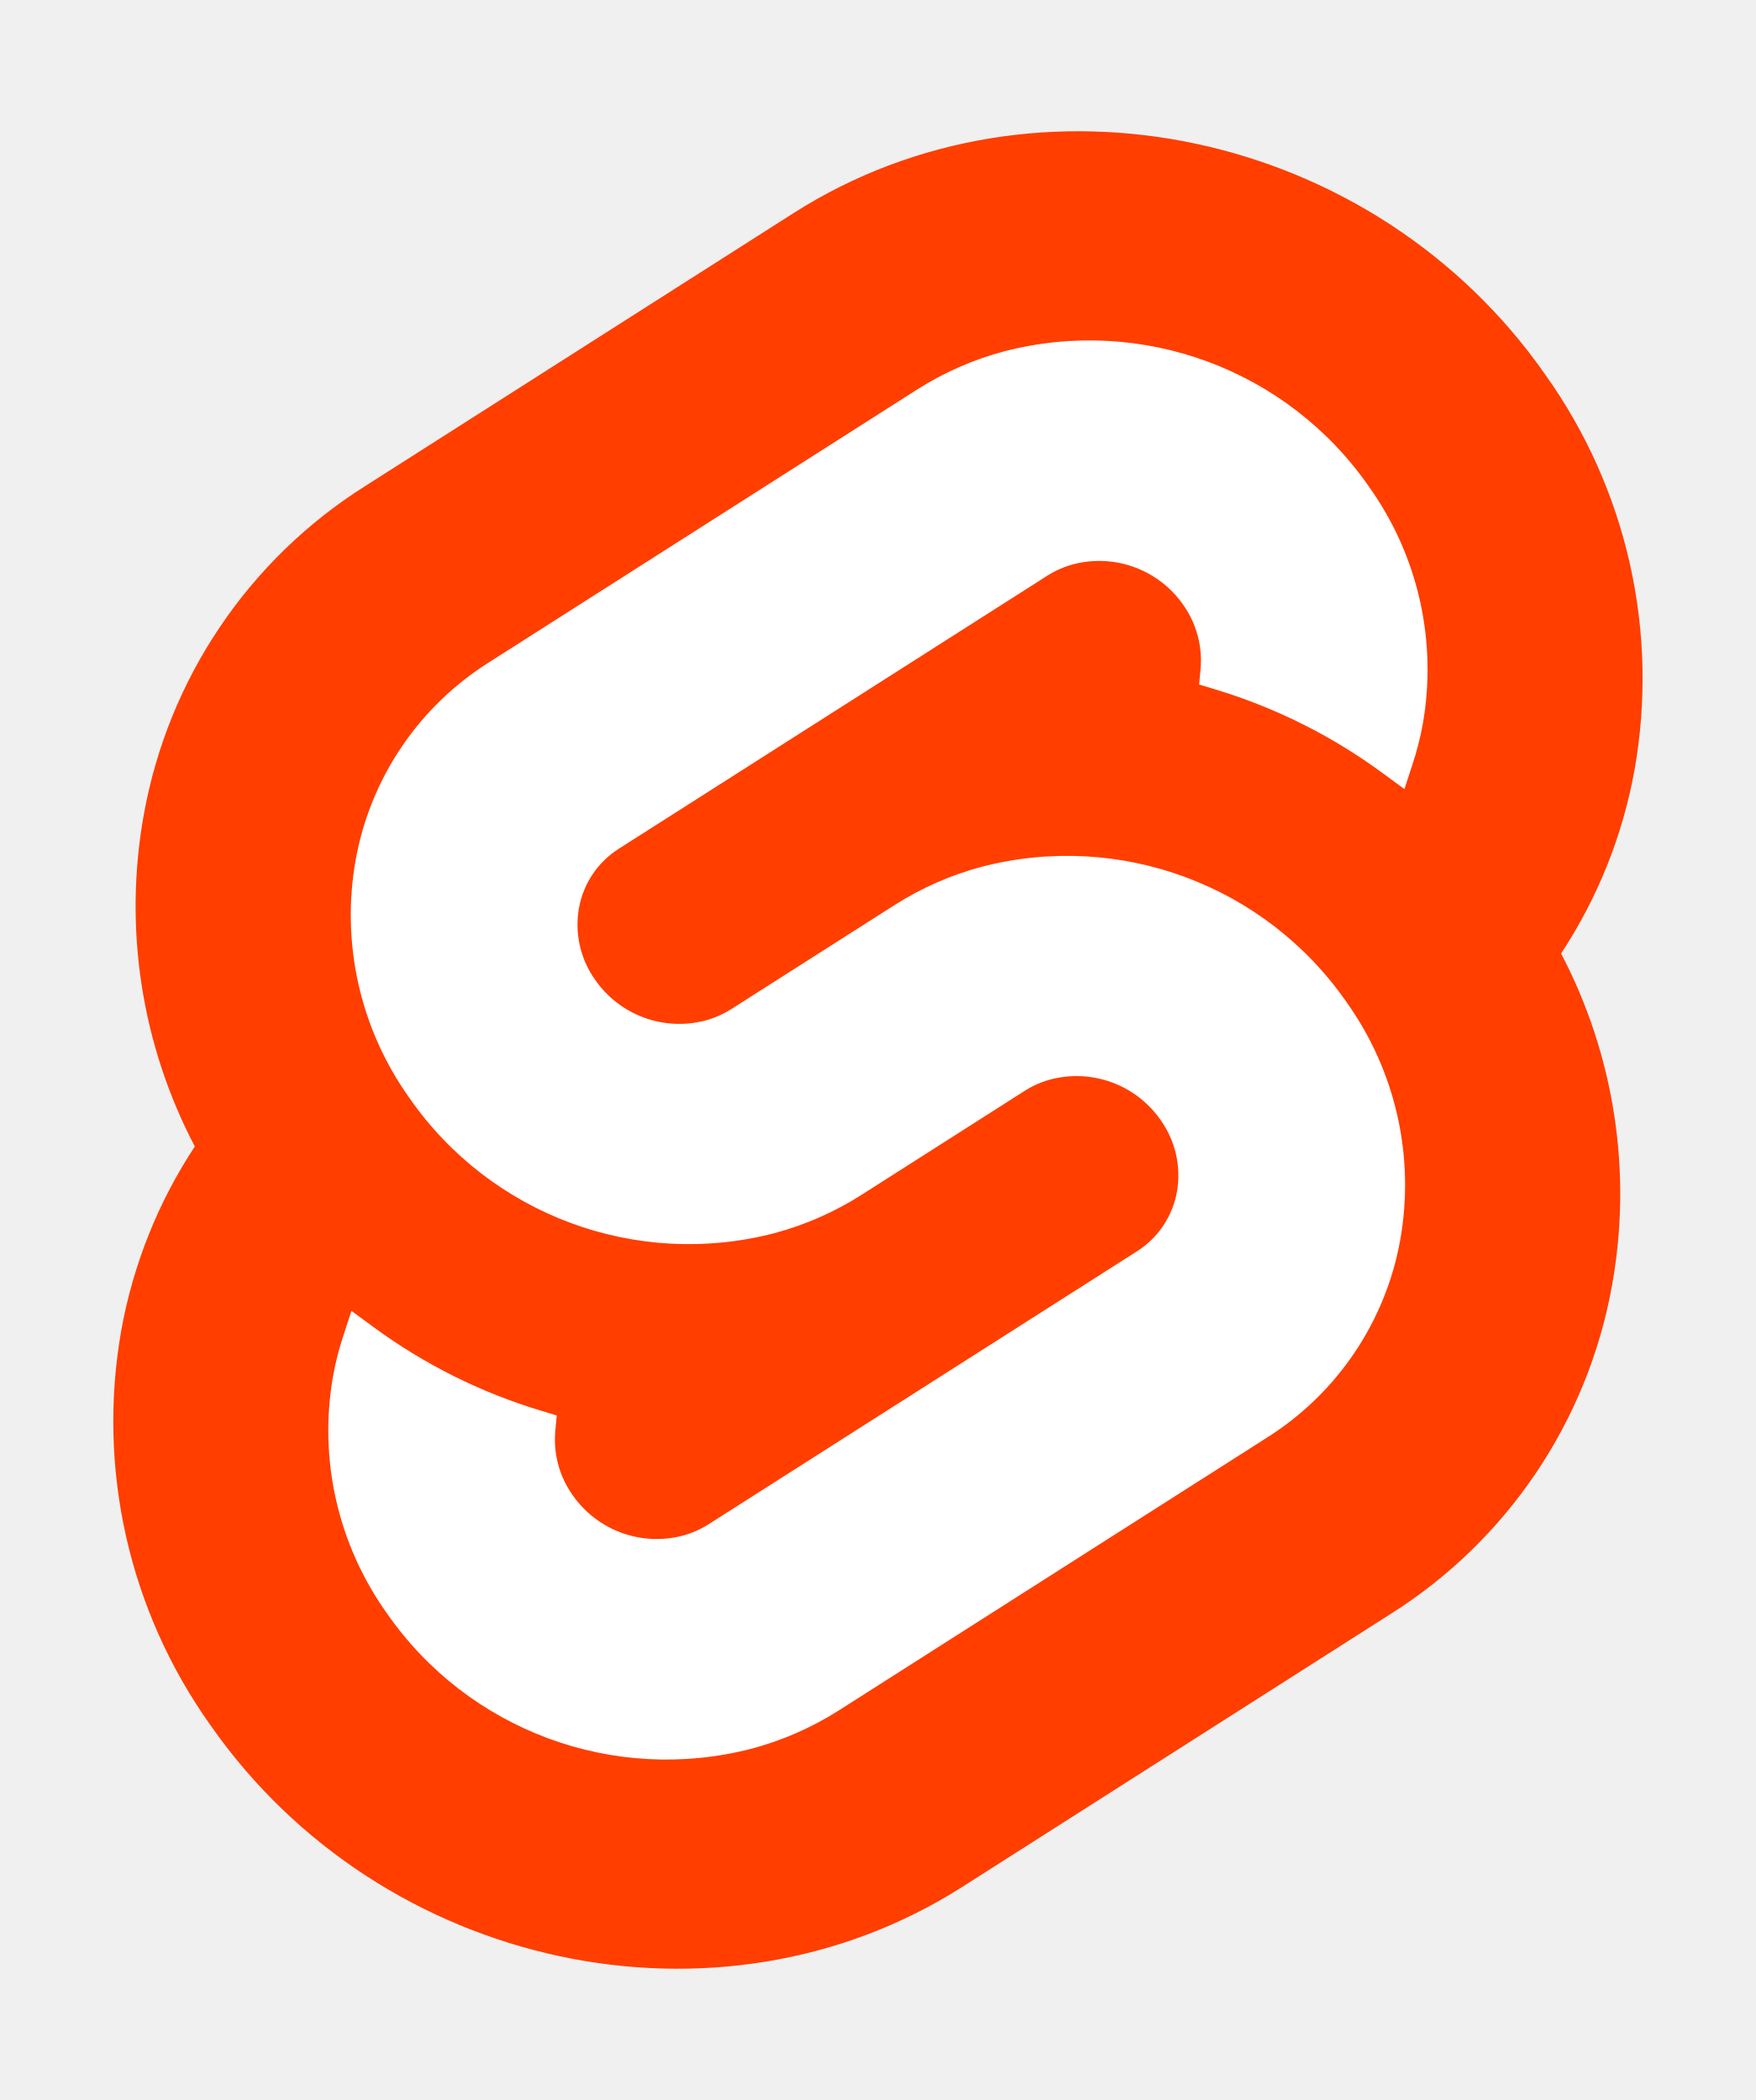
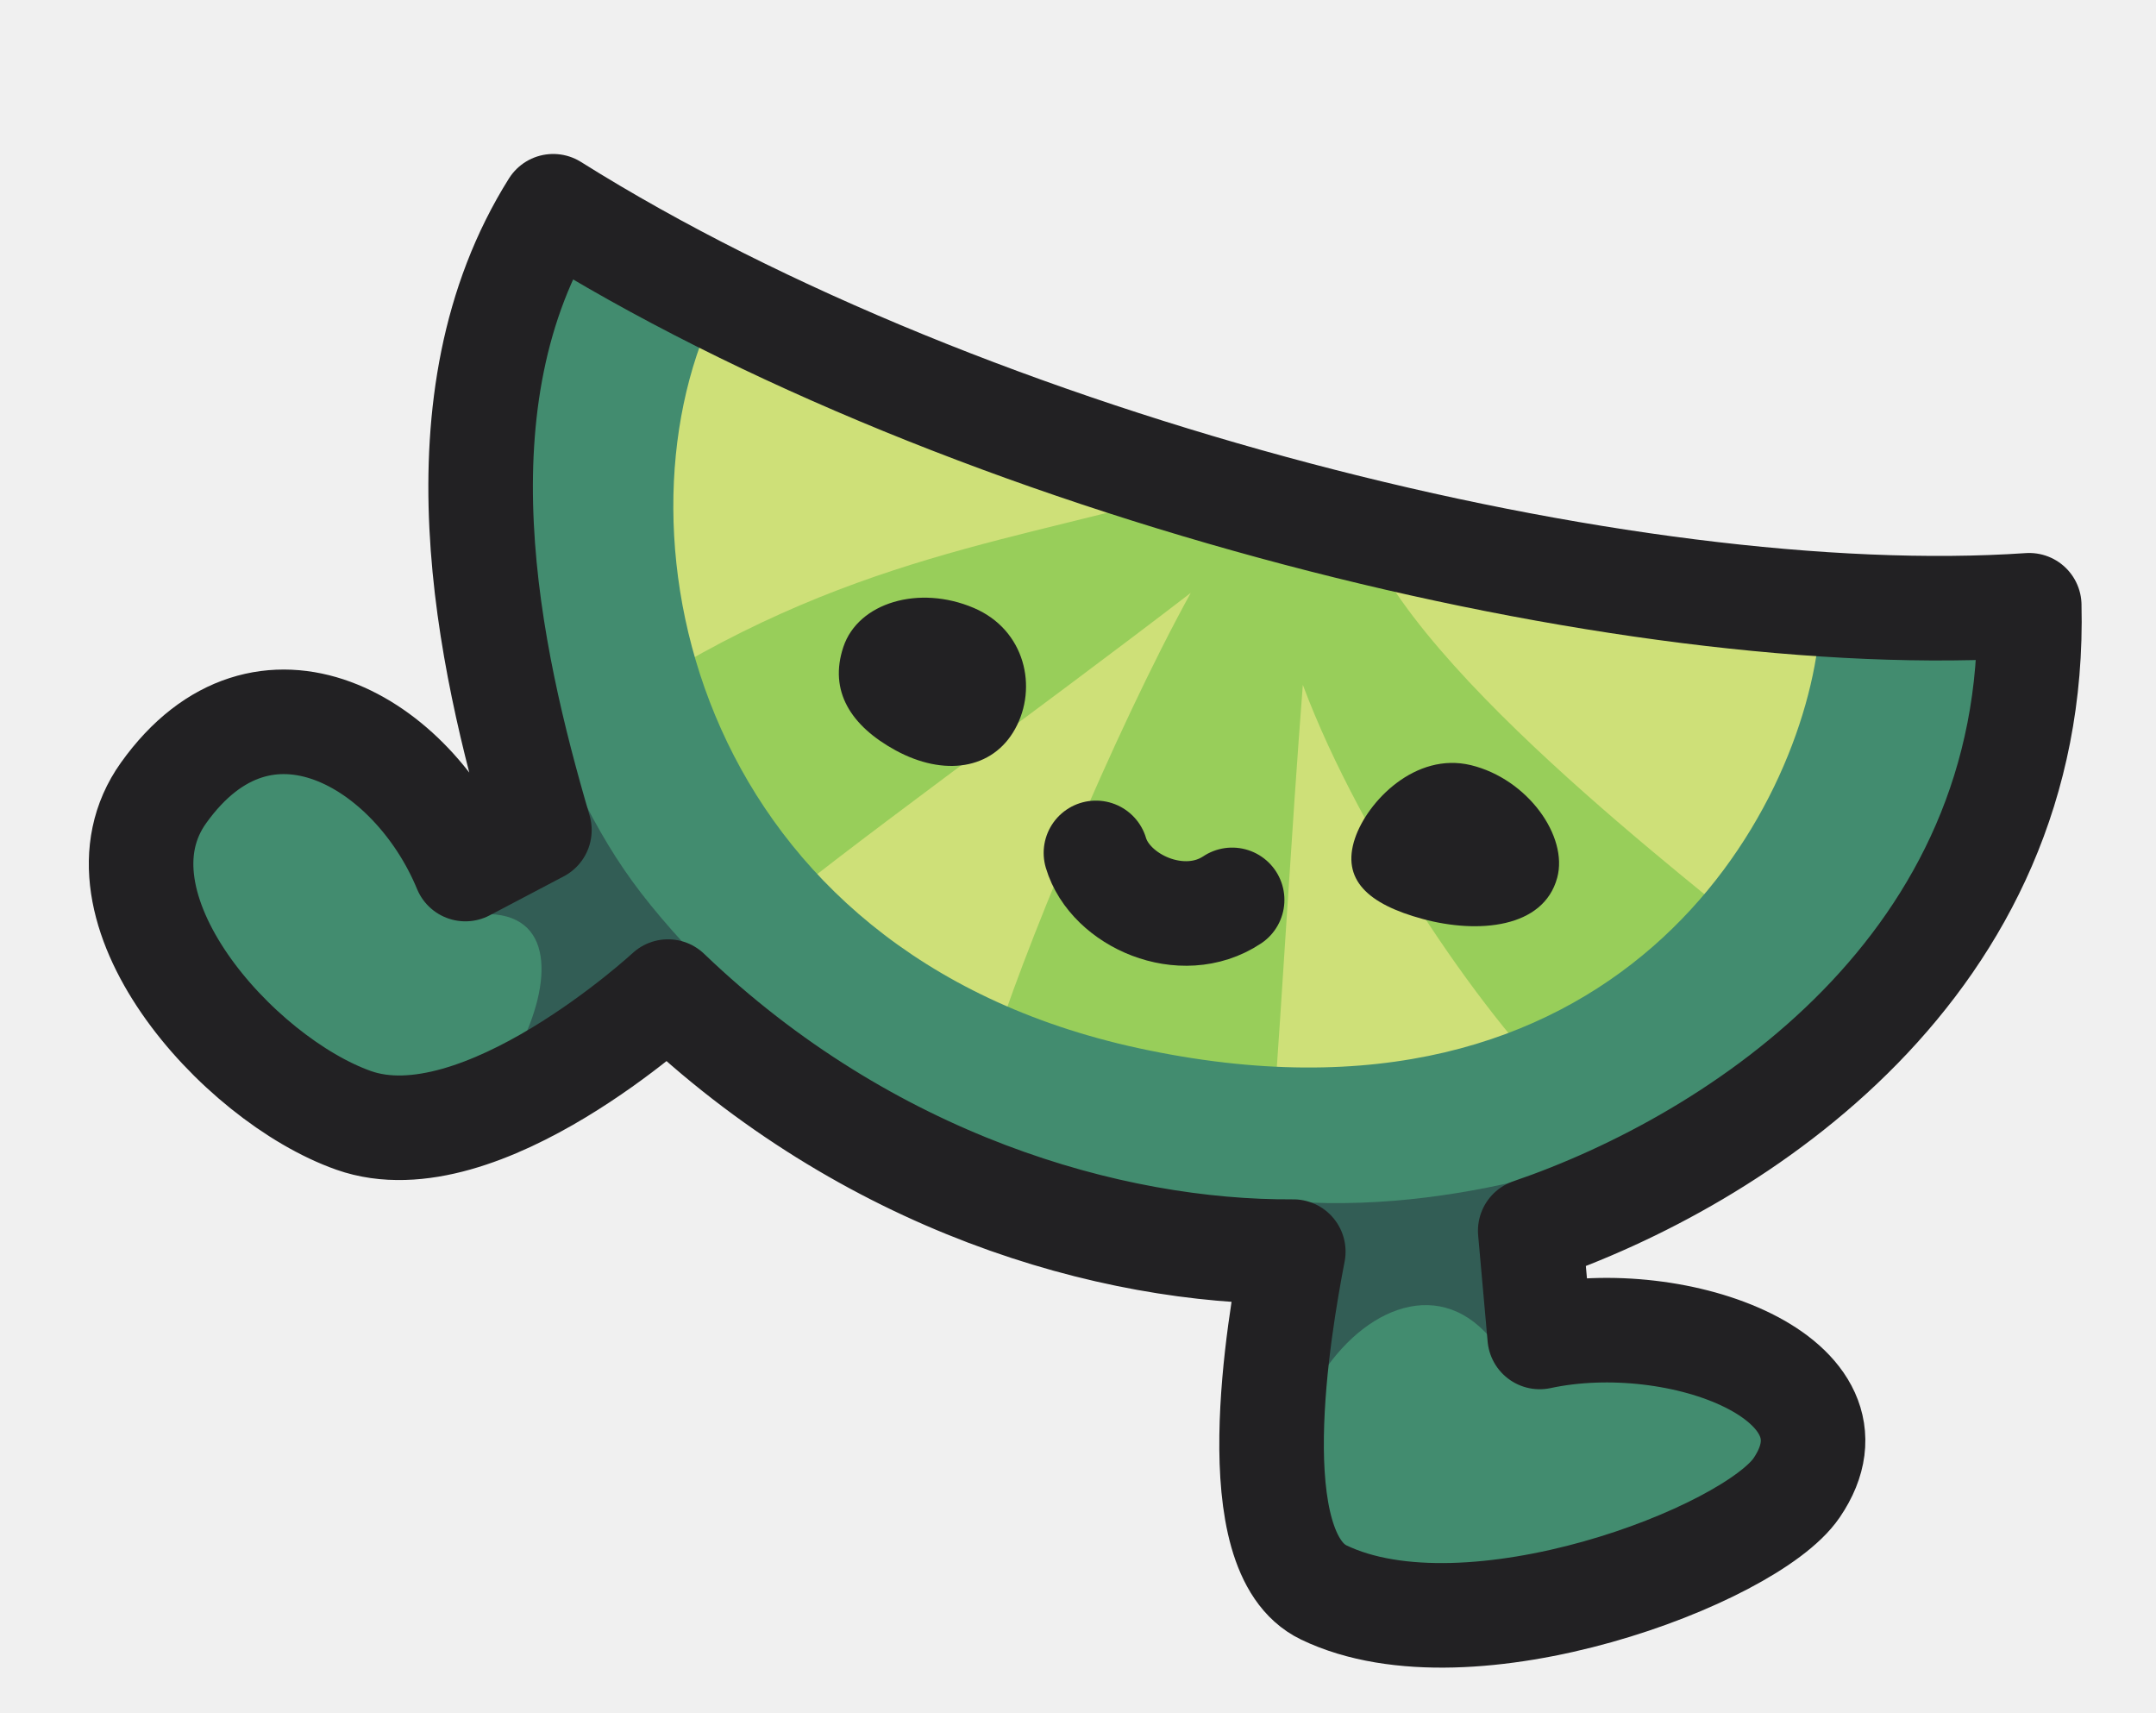
- <svg xmlns="http://www.w3.org/2000/svg" width="107" height="128" viewBox="0 0 107 128">
-   <path d="M94.157 22.819c-10.4-14.885-30.94-19.297-45.792-9.835L22.282 29.608A29.92 29.92 0 0 0 8.764 49.65a31.5 31.5 0 0 0 3.108 20.231 30 30 0 0 0-4.477 11.183 31.9 31.9 0 0 0 5.448 24.116c10.402 14.887 30.942 19.297 45.791 9.835l26.083-16.624A29.92 29.92 0 0 0 98.235 78.35a31.53 31.53 0 0 0-3.105-20.232 30 30 0 0 0 4.474-11.182 31.88 31.88 0 0 0-5.447-24.116" style="fill:#ff3e00" />
-   <path d="M45.817 106.582a20.72 20.72 0 0 1-22.237-8.243 19.17 19.17 0 0 1-3.277-14.503 18 18 0 0 1 .624-2.435l.49-1.498 1.337.981a33.6 33.6 0 0 0 10.203 5.098l.97.294-.09.968a5.85 5.85 0 0 0 1.052 3.878 6.24 6.24 0 0 0 6.695 2.485 5.8 5.8 0 0 0 1.603-.704L69.27 76.28a5.43 5.43 0 0 0 2.45-3.631 5.8 5.8 0 0 0-.987-4.371 6.24 6.24 0 0 0-6.698-2.487 5.7 5.7 0 0 0-1.6.704l-9.953 6.345a19 19 0 0 1-5.296 2.326 20.72 20.72 0 0 1-22.237-8.243 19.17 19.17 0 0 1-3.277-14.502 17.99 17.99 0 0 1 8.13-12.052l26.081-16.623a19 19 0 0 1 5.3-2.329 20.72 20.72 0 0 1 22.237 8.243 19.17 19.17 0 0 1 3.277 14.503 18 18 0 0 1-.624 2.435l-.49 1.498-1.337-.98a33.6 33.6 0 0 0-10.203-5.1l-.97-.294.09-.968a5.86 5.86 0 0 0-1.052-3.878 6.24 6.24 0 0 0-6.696-2.485 5.8 5.8 0 0 0-1.602.704L37.73 51.72a5.42 5.42 0 0 0-2.449 3.63 5.79 5.79 0 0 0 .986 4.372 6.24 6.24 0 0 0 6.698 2.486 5.8 5.8 0 0 0 1.602-.704l9.952-6.342a19 19 0 0 1 5.295-2.328 20.72 20.72 0 0 1 22.237 8.242 19.17 19.17 0 0 1 3.277 14.503 18 18 0 0 1-8.13 12.053l-26.081 16.622a19 19 0 0 1-5.3 2.328" style="fill:#fff" />
+ <svg xmlns="http://www.w3.org/2000/svg" width="306" height="243" viewBox="0 0 306 243" fill="none">
+   <g clip-path="url(#clip0_128_3860)">
+     <path d="M78.519 29.269C137.654 66.387 231.244 89.762 288.008 85.892C286.782 118.863 265.504 169.15 215.66 175.852L183.044 175.682C165.066 174.665 143.749 171.786 129.255 164.986L100.995 148.702C54.321 118.794 62.968 58.368 78.519 29.269Z" fill="#CEE078" />
+     <path d="M222.71 155.904L249.318 133.074C242.667 126.951 197.004 93.043 192.652 72.606C187.832 73.17 184.894 79.214 181.381 73.344C181.292 73.165 181.195 72.984 181.072 72.798C180.62 72.115 179.825 71.377 177.844 70.525C177.391 71.039 176.923 71.616 176.439 72.249L171.577 68.831C145.245 76.87 120.047 78.486 87.962 99.734C92.016 115.989 96.216 122.998 109.004 129.732C116.65 122.867 148.122 100.2 169.005 84.13C158.011 104.076 144.604 136.586 140.685 149.785L180.772 157.63C181.952 141.997 183.282 118.179 184.91 97.182C193.27 119.564 211.818 146.074 222.71 155.904Z" fill="#98CE5A" />
+     <path d="M157.662 173.625C257.025 196.14 285.268 127.131 286.557 91.264L258.247 89.376C256.029 115.354 229.591 163.511 161.51 148.727C99.183 135.193 86.075 76.371 101.408 44.102L74.382 33.915C63.902 69.444 44.022 147.875 157.662 173.625Z" fill="#428C6F" />
+     <path d="M60.532 111.981L65.482 114.628L93.743 130.913C93.743 130.913 82.379 158.357 63.294 158.529C39.219 158.746 15.23 136.29 18.309 116.372C21.387 96.454 49.523 99.399 60.532 111.981Z" fill="#428C6F" />
+     <path d="M79.575 107.043C86.312 121.091 89.734 126.31 100.981 138.085L74.041 148.004C78.583 138.538 78.424 128.838 67.639 129.77L79.575 107.043Z" fill="#325D55" />
+     <path d="M218.707 190.639L215.258 172.391L182.525 173.165C182.525 173.165 173.202 214.665 189.601 224.428C210.289 236.744 245.67 228.906 253.519 210.342C260.332 194.228 235.577 186.067 218.707 190.639Z" fill="#428C6F" />
+     <path d="M183.507 170.521C196.592 171.416 208.979 169.314 219.016 166.714L212.203 190.691C204.676 180.74 193.46 185.459 187.139 195.777L183.507 170.521Z" fill="#325D55" />
+     <path d="M78.519 29.269C137.654 66.387 231.244 89.762 288.009 85.892C289.245 137.074 246.456 164.655 217.184 174.651L218.529 189.723C238.232 185.485 265.525 195.69 254.987 211.142C248.432 220.753 208.534 235.93 187.874 225.978C176.023 220.27 181.45 188.541 183.557 177.614C157.549 177.795 123.105 167.85 94.808 140.714C94.808 140.714 68.198 165.344 50.201 158.992C33.658 153.154 11.75 128.567 23.209 112.522C37.438 92.598 58.648 105.37 66.048 123.324L76.558 117.795C69.353 93.267 61.233 56.798 78.519 29.269Z" stroke="#222123" stroke-width="14.838" stroke-linecap="round" stroke-linejoin="round" />
+     <path d="M192.301 119C190.365 124.806 194.109 128.296 201.932 130.411C209.756 132.526 219.072 131.739 221.014 124.555C222.61 118.652 216.79 110.534 208.778 108.584C200.906 106.669 194.067 113.703 192.301 119Z" fill="#222123" />
+     <path d="M174.877 127.699C167.779 132.421 157.553 127.82 155.545 121.032" stroke="#222123" stroke-width="14.838" stroke-linecap="round" />
+     <path d="M119.703 91.792C117.594 98.073 120.786 103.031 127.106 106.478C133.947 110.208 140.858 109.243 144.069 103.447C147.329 97.561 145.502 89.386 138.225 86.277C130.444 82.952 121.812 85.511 119.703 91.792Z" fill="#222123" />
+   </g>
+   <defs>
+     <clipPath id="clip0_128_3860">
+       <rect width="306" height="243" fill="white" />
+     </clipPath>
+   </defs>
</svg>
